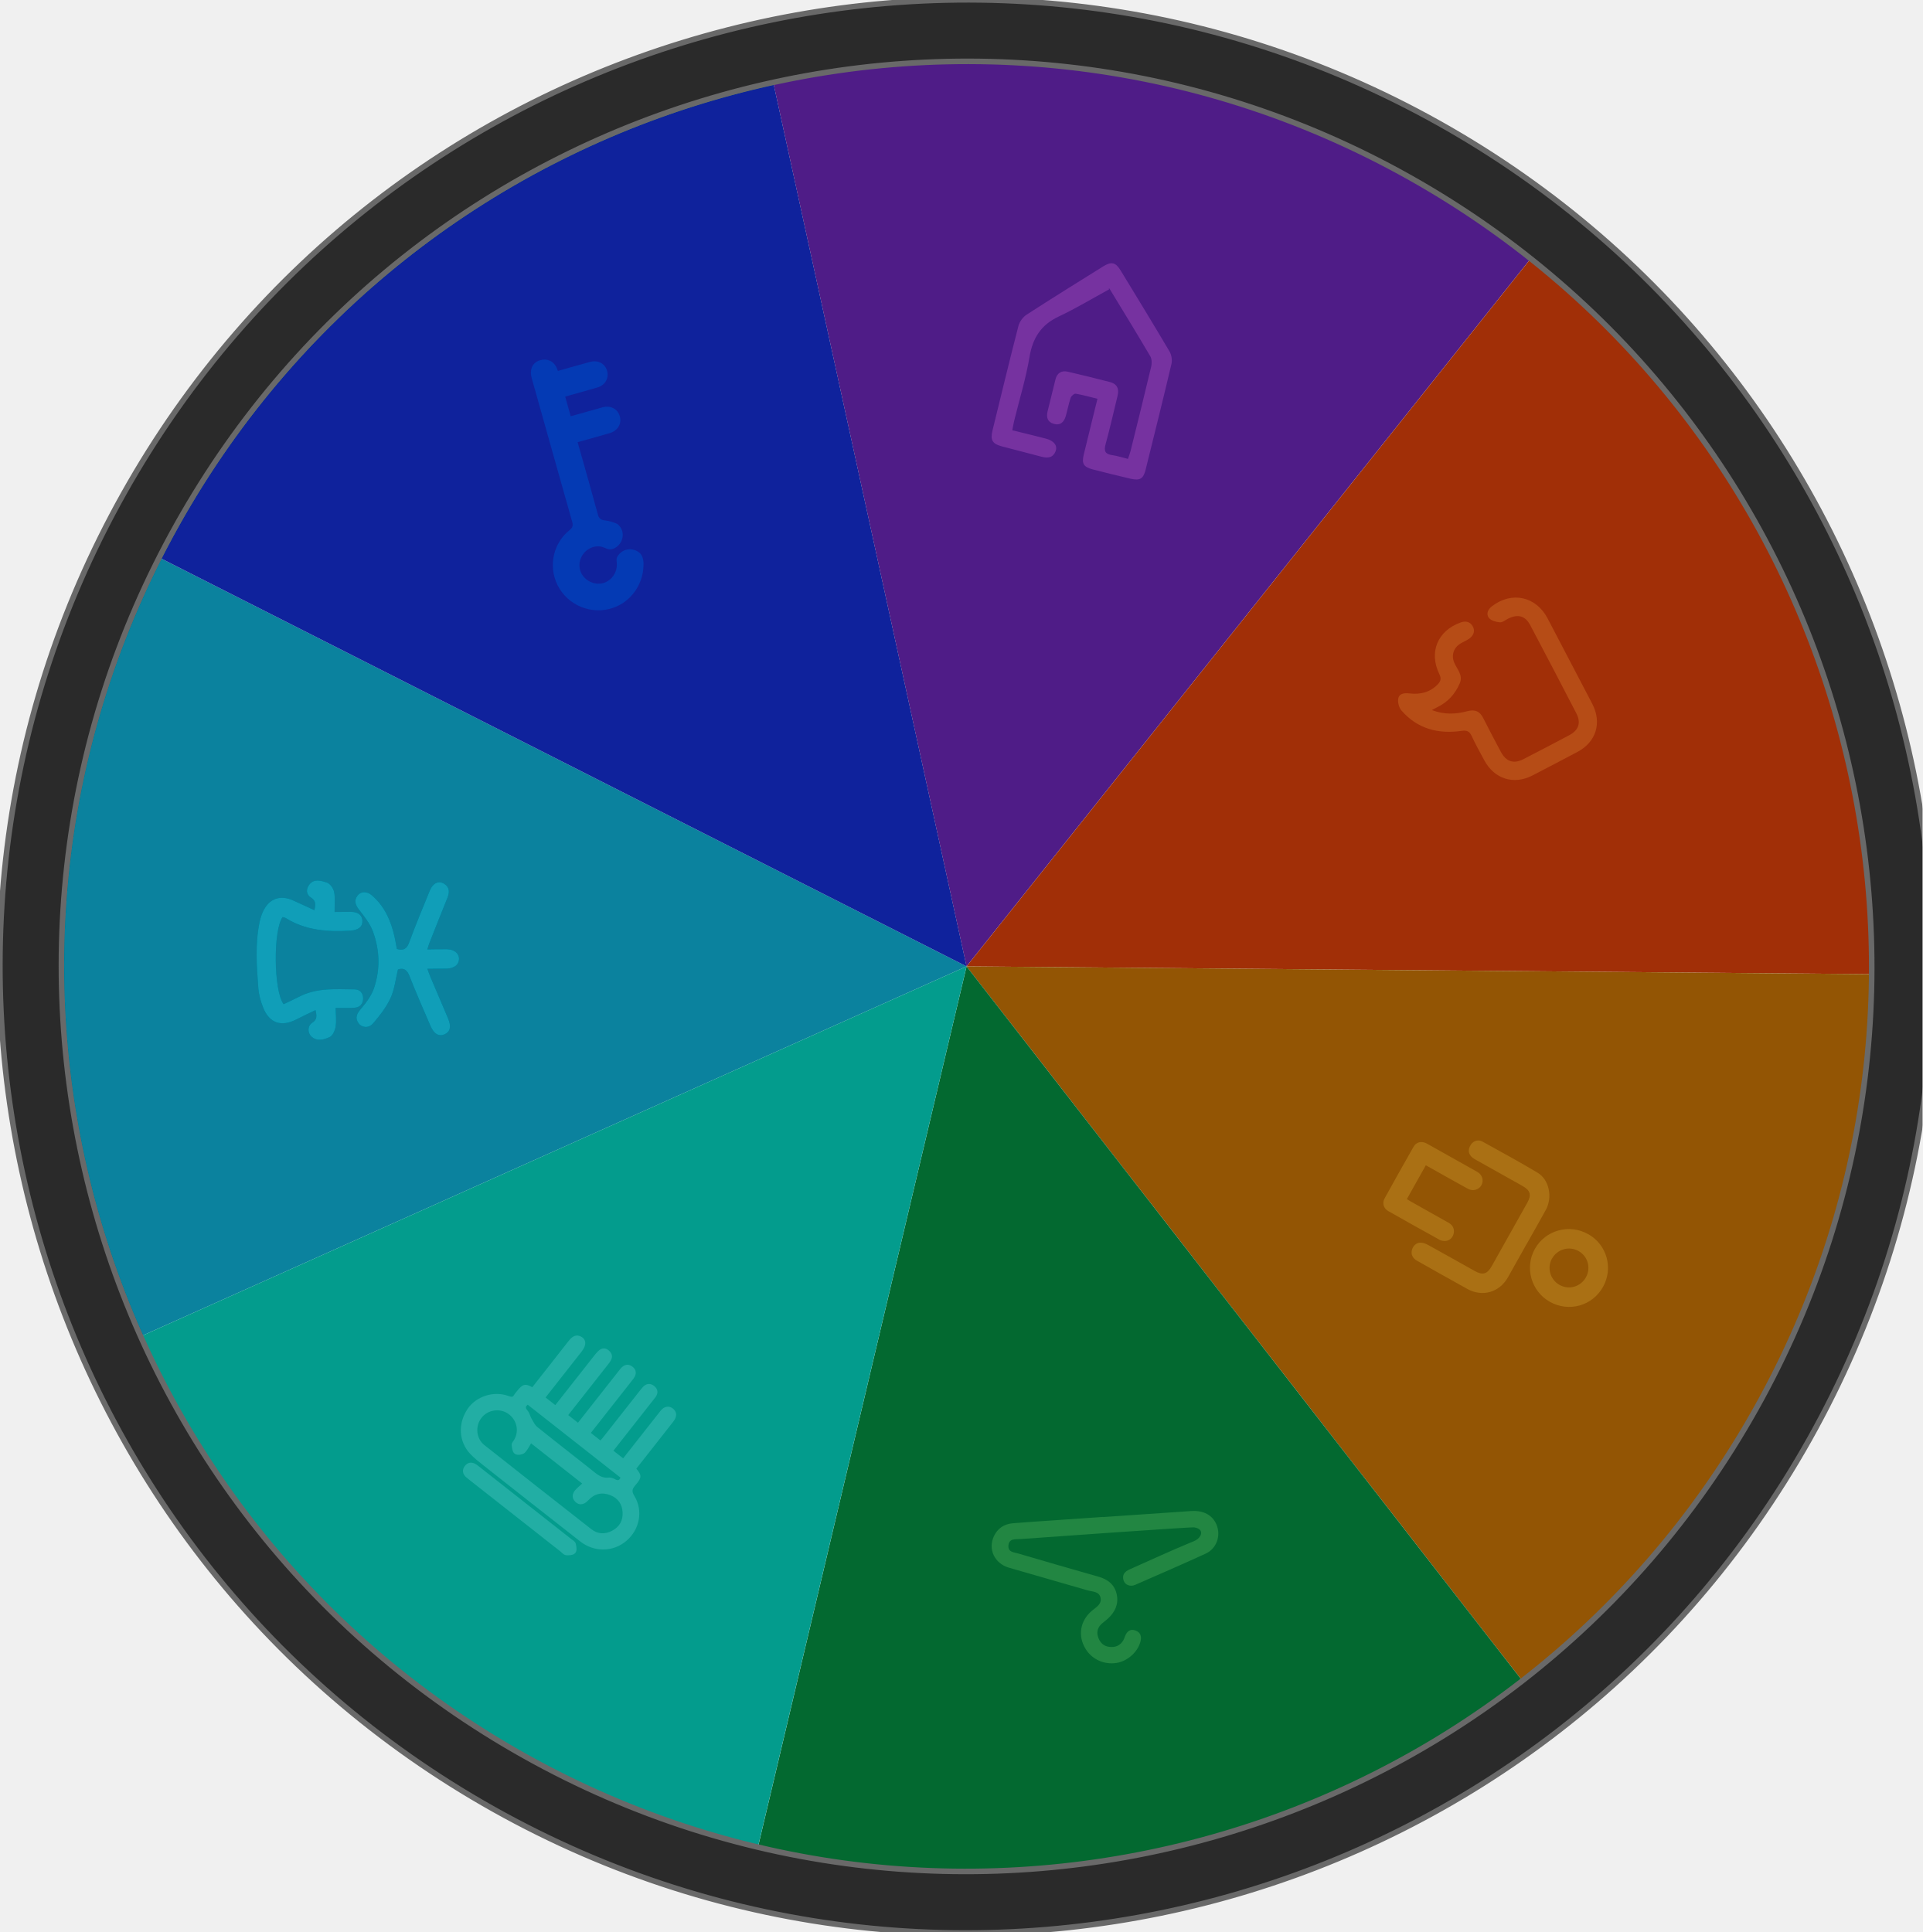
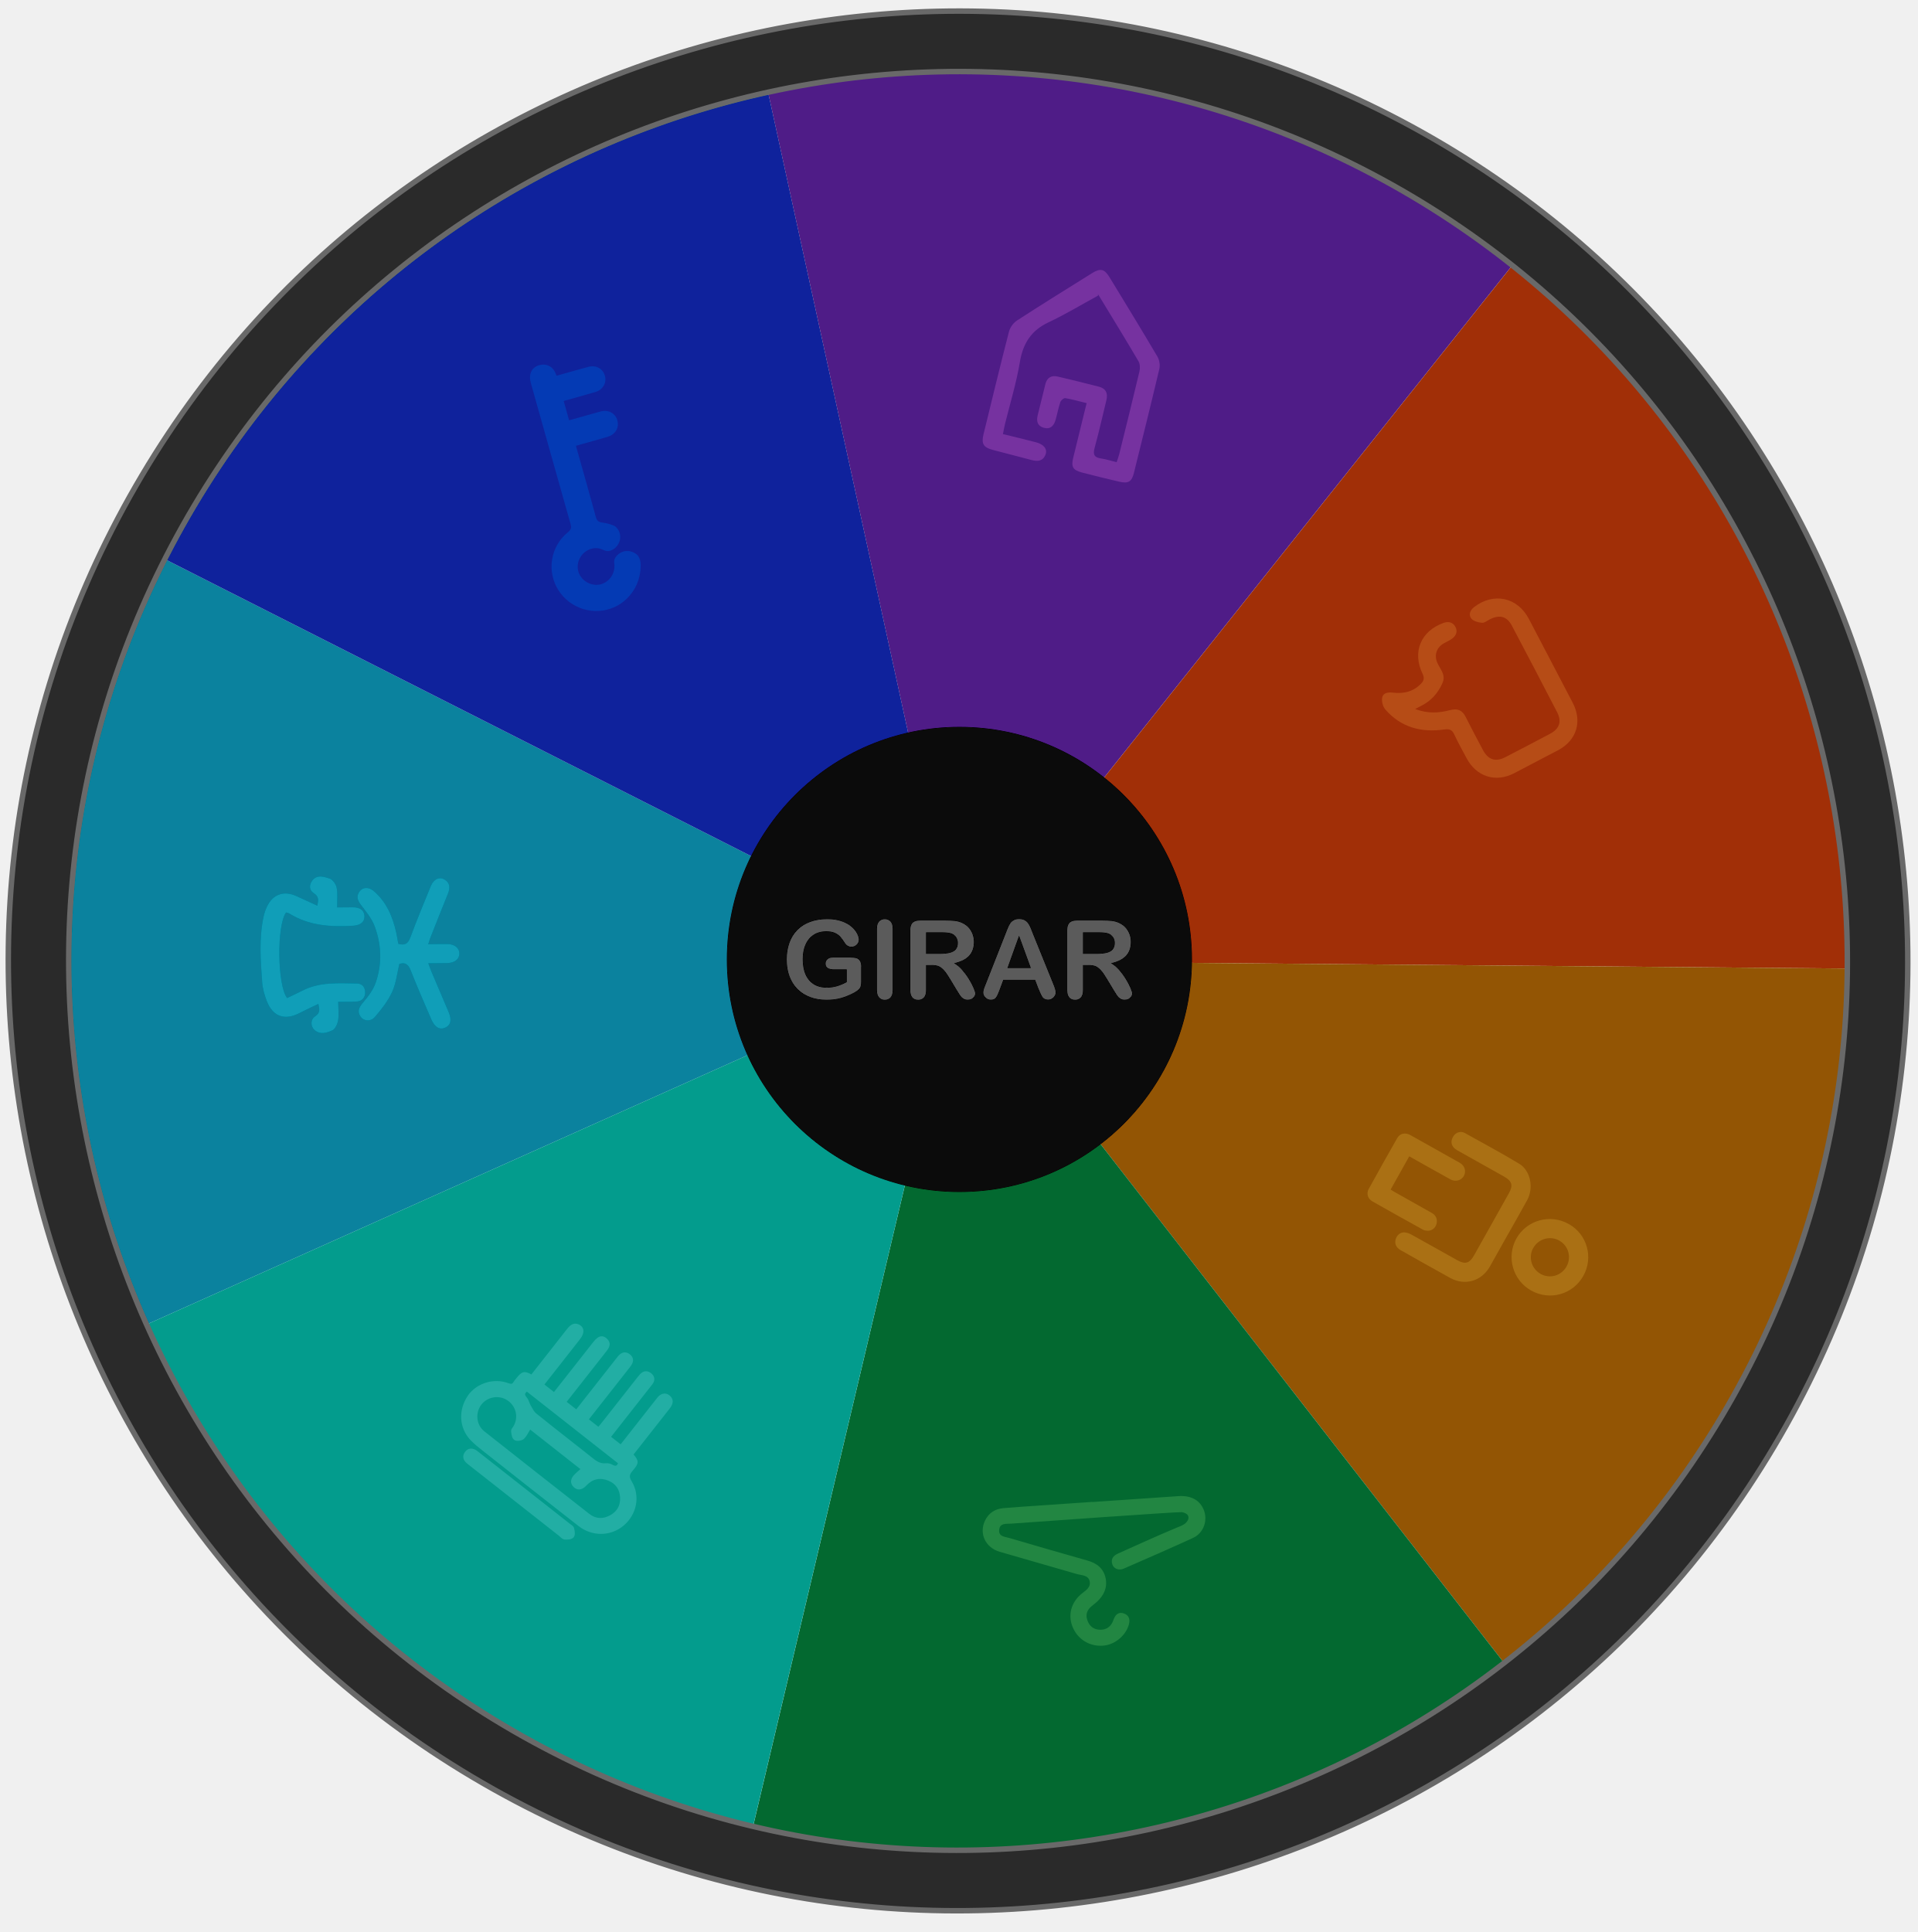
- <svg xmlns="http://www.w3.org/2000/svg" width="395" height="397" viewBox="0 0 395 397" fill="none">
+ <svg xmlns="http://www.w3.org/2000/svg" width="401" height="404" viewBox="0 0 401 404" fill="none">
  <g style="mix-blend-mode:difference" clip-path="url(#clip0_144_149)">
-     <path d="M198.585 198.579L17.35 279.788C-6.349 226.785 -6.597 164.069 21.439 108.851L198.585 198.579Z" fill="#FB6E52" />
-     <path d="M156.161 4.568L198.585 198.579L21.44 108.851C22.686 106.364 24.011 103.898 25.39 101.44C54.274 49.941 102.68 16.29 156.161 4.568Z" fill="#FFCE54" />
-     <path d="M295.731 25.372C305.233 30.702 314.113 36.691 322.362 43.254L198.58 198.588L156.156 4.577C202.016 -5.471 251.584 0.612 295.731 25.372Z" fill="#A1D469" />
-     <path d="M322.376 43.251C370.995 81.9 397.667 140.411 397.205 200.286L198.599 198.575L322.381 43.242L322.376 43.251Z" fill="#4FC1E9" />
-     <path d="M397.2 200.295C396.944 232.689 388.752 265.48 371.789 295.723C358.416 319.568 340.86 339.589 320.54 355.366L198.585 198.579L397.191 200.29L397.2 200.295Z" fill="#5D9BEC" />
-     <path d="M198.585 198.579L320.54 355.366C273.449 391.965 211.56 405.825 152.812 391.877L198.589 198.593L198.585 198.579Z" fill="#ED87C0" />
-     <path d="M198.585 198.579L152.799 391.859C135.236 387.681 117.964 381.043 101.444 371.777C62.772 350.087 34.165 317.379 17.35 279.788L198.585 198.579Z" fill="#ED5463" />
-     <path d="M25.399 101.445C-28.257 197.111 5.797 318.143 101.448 371.791C197.099 425.438 318.129 391.376 371.78 295.719C425.431 200.061 391.382 79.02 295.74 25.377C200.098 -28.265 79.05 5.787 25.399 101.445ZM360.761 289.538C310.523 379.11 197.191 410.992 107.634 360.762C18.076 310.532 -13.82 197.197 36.418 107.625C86.656 18.053 199.988 -13.829 289.554 36.406C379.12 86.641 410.999 199.966 360.761 289.538Z" fill="#C6C6C6" stroke="#878787" stroke-width="1.14" stroke-miterlimit="10" />
-     <path d="M226.664 311.733C232.671 311.321 238.683 310.899 244.695 310.5C247.312 310.329 249.121 311.332 249.953 313.323C250.876 315.56 249.971 318.215 247.72 319.245C242.921 321.447 238.073 323.553 233.233 325.664C232.214 326.112 231.155 325.69 230.85 324.763C230.479 323.626 231.085 322.935 232.063 322.498C236.137 320.691 240.196 318.807 244.318 317.097C244.93 316.844 245.584 316.638 246.097 316.214C246.475 315.888 246.844 315.373 246.77 314.85C246.676 314.201 245.927 313.942 245.359 313.852C244.67 313.752 213.367 315.989 209.653 316.255C208.666 316.32 207.326 316.073 207.188 317.566C207.058 318.983 208.378 318.978 209.283 319.245C214.747 320.843 220.212 322.441 225.683 323.985C227.661 324.544 229.049 325.666 229.458 327.695C229.844 329.642 229.082 331.267 227.641 332.59C227.267 332.93 226.867 333.233 226.486 333.546C225.586 334.291 225.242 335.233 225.6 336.351C225.954 337.477 226.695 338.26 227.905 338.411C229.138 338.564 230.155 338.16 230.803 337.045C230.955 336.775 231.05 336.462 231.172 336.163C231.572 335.184 232.246 334.657 233.31 335.048C234.335 335.428 234.582 336.254 234.332 337.271C233.795 339.434 231.682 341.343 229.413 341.71C226.884 342.113 224.381 340.996 223.06 338.857C221.393 336.169 221.899 333.06 224.329 330.996C225.182 330.271 226.398 329.658 226.117 328.32C225.836 326.982 224.426 327.085 223.433 326.791C218.061 325.211 212.664 323.72 207.284 322.135C204.314 321.26 202.954 318.331 204.208 315.665C204.97 314.041 206.31 313.165 208.08 313.012C210.669 312.79 213.267 312.632 215.867 312.451C219.468 312.201 223.064 311.961 226.656 311.706L226.664 311.733Z" fill="#CE6AAE" />
-     <path d="M207.956 88.413C210.353 89.001 212.641 89.539 214.917 90.14C216.544 90.57 217.315 91.565 216.886 92.699C216.35 94.083 215.266 94.197 213.962 93.845C211.267 93.112 208.556 92.451 205.856 91.728C203.88 91.204 203.429 90.435 203.923 88.431C205.677 81.278 207.4 74.119 209.238 67.001C209.468 66.121 210.163 65.147 210.929 64.66C216.115 61.299 221.366 58.045 226.606 54.772C228.381 53.67 229.2 53.866 230.292 55.658C233.646 61.161 237.009 66.669 240.289 72.222C240.699 72.922 240.867 73.99 240.686 74.783C238.971 82.05 237.163 89.299 235.368 96.544C234.914 98.376 234.2 98.811 232.323 98.378C229.707 97.77 227.097 97.131 224.498 96.453C222.62 95.961 222.214 95.275 222.665 93.408C223.434 90.218 224.23 87.042 225.008 83.857C225.151 83.295 225.285 82.729 225.484 81.946C223.891 81.557 222.461 81.145 221.004 80.901C220.703 80.846 220.101 81.368 219.976 81.734C219.569 82.95 219.334 84.227 218.979 85.472C218.624 86.718 217.858 87.491 216.49 87.091C215.21 86.716 214.943 85.742 215.233 84.529C215.776 82.335 216.306 80.145 216.857 77.956C217.194 76.621 218.101 76.086 219.402 76.381C222.284 77.046 225.145 77.768 228.015 78.495C229.501 78.87 229.968 79.877 229.617 81.319C228.801 84.655 228.05 88.016 227.14 91.334C226.766 92.716 227.104 93.319 228.504 93.52C229.553 93.672 230.58 94.008 231.748 94.296C231.956 93.679 232.149 93.192 232.275 92.701C233.71 86.915 235.149 81.121 236.526 75.315C236.678 74.655 236.657 73.772 236.339 73.216C233.619 68.585 230.803 64.002 228.014 59.412C227.906 59.237 227.756 59.096 227.873 59.459C224.441 61.328 221.073 63.37 217.539 65.032C213.9 66.739 212.175 69.427 211.518 73.357C210.785 77.748 209.463 82.026 208.398 86.357C208.255 86.919 208.165 87.487 207.977 88.436L207.956 88.413Z" fill="#7ABE50" />
-     <path d="M294.2 145.918C296.803 146.897 299.15 146.758 301.466 146.143C303.052 145.726 304.035 146.139 304.758 147.588C305.918 149.912 307.143 152.203 308.359 154.49C309.444 156.519 310.99 157.031 313.004 155.995C316.146 154.376 319.276 152.74 322.394 151.084C324.368 150.037 324.883 148.526 323.858 146.553C320.735 140.515 317.585 134.485 314.403 128.471C313.377 126.52 311.856 126.126 309.834 127.135C309.28 127.409 308.691 127.927 308.157 127.879C307.381 127.811 306.374 127.544 305.925 126.994C305.27 126.18 305.702 125.207 306.542 124.567C310.615 121.453 315.598 122.54 317.968 127.079C321.029 132.921 324.09 138.764 327.137 144.61C329.166 148.51 327.958 152.463 324.092 154.512C321.012 156.143 317.933 157.751 314.845 159.354C310.991 161.341 306.997 160.064 304.943 156.207C304.068 154.559 303.139 152.926 302.361 151.229C301.906 150.241 301.343 150.039 300.311 150.183C295.499 150.876 291.21 149.777 287.936 145.992C287.426 145.408 287.135 144.294 287.287 143.531C287.495 142.467 288.569 142.37 289.579 142.49C291.795 142.747 293.795 142.287 295.415 140.606C296.022 139.972 296.148 139.401 295.728 138.535C293.518 133.995 295.37 129.59 300.123 127.9C301.124 127.545 302.023 127.74 302.561 128.66C303.112 129.599 302.8 130.502 301.982 131.143C301.415 131.582 300.713 131.853 300.091 132.226C298.664 133.076 298.161 134.605 298.761 136.11C299.321 137.502 300.67 138.694 299.911 140.434C298.967 142.609 297.474 144.27 295.321 145.309C295.042 145.439 294.77 145.596 294.201 145.896L294.2 145.918Z" fill="#3AA4DA" />
-     <path d="M64.798 207.573C63.415 208.241 62.12 208.833 60.845 209.493C57.79 211.058 55.35 210.239 54.082 207.064C53.575 205.782 53.176 204.39 53.079 203.029C52.739 198.506 52.409 193.966 53.339 189.468C53.495 188.741 53.717 188.018 54.027 187.343C55.279 184.619 57.614 183.808 60.337 185.083C61.724 185.735 63.118 186.357 64.594 187.035C64.868 185.871 64.941 185.087 63.881 184.424C62.89 183.799 62.862 182.706 63.545 181.794C64.539 180.472 65.986 180.997 67.129 181.351C67.786 181.548 68.487 182.526 68.635 183.262C68.889 184.505 68.728 185.835 68.743 187.402C69.884 187.39 70.959 187.373 72.024 187.375C73.568 187.381 74.405 188.034 74.452 189.218C74.501 190.437 73.609 191.129 72.02 191.223C67.371 191.504 62.838 191.208 58.735 188.654C58.539 188.533 58.276 188.512 58.065 188.439C56.086 191.088 56.208 203.683 58.273 206.355C59.322 205.854 60.41 205.364 61.461 204.819C65.095 202.937 69.022 203.272 72.895 203.313C74 203.325 74.619 204.142 74.599 205.219C74.579 206.297 73.933 207 72.828 207.069C71.594 207.144 70.356 207.103 68.959 207.122C68.977 208.542 69.141 209.802 68.941 210.997C68.814 211.774 68.329 212.843 67.713 213.104C66.597 213.602 65.228 214.06 64.046 213.042C63.173 212.289 63.149 210.82 64.151 210.178C65.208 209.499 65.097 208.715 64.826 207.566L64.798 207.573Z" fill="#E05238" />
-     <path d="M81.511 195C82.923 195.425 83.589 194.973 84.072 193.662C85.402 190.065 86.878 186.514 88.331 182.963C88.944 181.461 90.147 180.91 91.246 181.607C92.389 182.328 92.376 183.352 91.914 184.502C90.657 187.602 89.43 190.708 88.204 193.814C88.057 194.178 87.972 194.555 87.794 195.097C89.214 195.079 90.49 195.05 91.779 195.062C93.304 195.081 94.3 195.88 94.298 197.048C94.296 198.216 93.329 198.98 91.778 199.027C91.129 199.041 90.475 199.042 89.831 199.047C89.231 199.054 88.635 199.053 87.802 199.067C88.044 199.718 88.211 200.259 88.437 200.775C89.635 203.625 90.865 206.458 92.063 209.307C92.747 210.928 92.494 212.013 91.36 212.523C90.18 213.053 89.161 212.459 88.44 210.782C86.986 207.388 85.495 204.019 84.146 200.58C83.651 199.317 83.004 198.794 81.754 199.205C81.275 201.182 81.064 203.276 80.23 205.089C79.353 206.98 78.009 208.702 76.63 210.302C75.721 211.35 74.284 211.175 73.637 210.204C72.901 209.104 73.344 208.275 74.164 207.302C75.235 206.046 76.305 204.629 76.835 203.093C78.17 199.2 78.034 195.192 76.61 191.357C76.007 189.735 74.822 188.291 73.744 186.884C73.011 185.923 72.707 185.053 73.453 184.051C74.123 183.143 75.36 183.103 76.375 183.97C79.046 186.236 80.338 189.287 81.083 192.616C81.257 193.39 81.376 194.179 81.529 195.009L81.511 195Z" fill="#E05238" />
-     <path d="M313.643 255.65C312.372 257.917 311.1 260.184 309.834 262.442C308.083 265.563 304.603 266.579 301.493 264.87C298.009 262.95 294.558 260.991 291.093 259.036C290.247 258.562 289.883 257.762 290.07 256.938C290.264 256.039 290.988 255.321 291.877 255.35C292.387 255.361 292.932 255.552 293.386 255.807C296.582 257.565 299.755 259.367 302.95 261.148C304.65 262.102 305.553 261.84 306.516 260.123C308.937 255.807 311.357 251.492 313.778 247.176C314.707 245.519 314.437 244.612 312.754 243.668C309.502 241.844 306.242 240.015 302.99 238.192C301.718 237.478 301.436 236.346 302.202 235.205C302.717 234.428 303.726 234.1 304.555 234.565C308.365 236.679 312.192 238.745 315.929 240.99C318.305 242.415 319.019 246.024 317.608 248.602C316.309 250.979 314.962 253.319 313.637 255.681L313.643 255.65Z" fill="#4680DC" />
-     <path d="M292.947 239.447L289.05 246.395C289.306 246.55 289.544 246.718 289.789 246.855C292.404 248.322 295.028 249.794 297.638 251.269C298.51 251.758 298.853 252.535 298.676 253.444C298.521 254.252 297.867 254.928 297.027 254.995C296.618 255.029 296.138 254.966 295.789 254.771C292.261 252.826 288.739 250.851 285.236 248.863C284.277 248.325 283.94 247.231 284.464 246.276C286.423 242.721 288.408 239.182 290.42 235.657C290.992 234.637 292.095 234.407 293.163 234.995C296.607 236.926 300.05 238.858 303.502 240.794C304.531 241.371 304.892 242.525 304.394 243.495C303.891 244.473 302.647 244.853 301.591 244.283C299.005 242.867 296.443 241.407 293.871 239.965C293.592 239.808 293.313 239.652 292.938 239.442L292.947 239.447Z" fill="#4680DC" />
-     <path d="M326.294 253.589C330.156 255.755 331.506 260.581 329.349 264.448C327.163 268.345 322.337 269.695 318.432 267.505C314.587 265.349 313.213 260.463 315.351 256.631C317.512 252.778 322.415 251.413 326.289 253.597L326.294 253.589ZM318.868 258.615C317.802 260.516 318.492 262.943 320.396 264.022C322.335 265.121 324.749 264.435 325.84 262.469C326.912 260.537 326.242 258.156 324.329 257.071C322.394 255.986 319.953 256.68 318.877 258.62L318.868 258.615Z" fill="#4680DC" />
-     <path d="M96.071 289.512C94.039 292.521 94.247 296.237 96.607 298.752C97.403 299.6 98.327 300.324 99.224 301.033L99.612 301.343C105.633 306.095 112.462 311.472 119.227 316.757C122.088 318.992 125.988 318.944 128.698 316.625C131.464 314.268 132.159 310.394 130.345 307.417C129.73 306.408 129.877 305.962 130.597 305.128C131.908 303.629 131.856 303.107 130.737 301.792L135.22 296.089C136.248 294.786 137.273 293.47 138.302 292.167C138.768 291.581 138.97 291.017 138.909 290.513C138.857 290.095 138.62 289.721 138.227 289.42C137.842 289.124 137.419 289.001 137.004 289.067C136.504 289.141 136.023 289.468 135.625 290.013C135.534 290.134 135.449 290.246 135.349 290.362L128.033 299.668L126.035 298.1L133.728 288.307C134.038 287.919 134.338 287.526 134.643 287.146C135.291 286.318 135.211 285.459 134.418 284.809C133.642 284.19 132.798 284.244 132.077 285.02C131.869 285.247 131.674 285.493 131.484 285.73L131.393 285.851L128.564 289.444C126.996 291.442 125.42 293.435 123.853 295.432C123.696 295.631 123.535 295.816 123.365 295.995L121.394 294.443L129.463 284.184L129.635 283.959C129.744 283.826 129.844 283.687 129.954 283.554C130.277 283.162 130.69 282.568 130.614 281.907C130.566 281.502 130.35 281.151 129.962 280.842C129.944 280.832 129.936 280.827 129.918 280.818C129.257 280.321 128.685 280.401 128.328 280.568C127.871 280.77 127.525 281.183 127.267 281.52C127.166 281.658 127.052 281.8 126.943 281.934L118.75 292.353L116.744 290.78L119.254 287.592C121.135 285.198 123.017 282.804 124.899 280.409L124.985 280.297C125.489 279.663 126.322 278.606 125.099 277.519C124.743 277.193 124.356 277.045 123.969 277.08C123.439 277.127 122.92 277.5 122.305 278.29L114.089 288.73L112.092 287.163L114.454 284.156C116.136 282.016 117.822 279.867 119.504 277.727C120.076 276.994 120.328 276.298 120.222 275.712C120.147 275.314 119.921 274.981 119.556 274.754C118.125 273.871 117.205 275.063 116.762 275.628C115.642 277.074 114.504 278.51 113.37 279.96L109.363 285.059C107.89 284.233 107.354 284.413 106.201 285.876C106.153 285.941 106.101 285.992 106.054 286.057C105.921 286.212 105.783 286.375 105.676 286.567C105.408 287.024 105.21 287.131 104.538 286.88C101.486 285.741 97.843 286.884 96.047 289.533L96.071 289.512ZM127.069 304.124C126.877 304.2 126.579 304.078 126.37 303.961C126.091 303.805 125.538 303.563 124.998 303.627C123.698 303.78 122.827 303.086 121.81 302.263L121.504 302.011C120.163 300.95 118.816 299.897 117.475 298.835C115.128 296.991 112.699 295.09 110.342 293.184C109.98 292.889 109.7 292.388 109.432 291.905C109.357 291.772 109.283 291.639 109.209 291.505C109.097 291.317 109.017 291.111 108.93 290.879C108.782 290.51 108.639 290.131 108.359 289.814C108.13 289.548 108.024 289.328 108.05 289.159C108.066 289.008 108.186 288.834 108.41 288.639L127.49 303.638C127.366 303.901 127.237 304.069 127.096 304.116L127.069 304.124ZM105.608 295.904C105.573 295.965 105.526 296.029 105.478 296.094C105.31 296.333 105.085 296.631 105.127 296.986C105.211 297.755 105.329 298.464 105.82 298.773C106.337 299.098 107.428 298.93 107.866 298.477C108.319 297.997 108.646 297.413 108.964 296.846C109.013 296.759 109.062 296.672 109.111 296.585L119.615 304.848L119.521 304.933C119.133 305.278 118.769 305.6 118.412 305.95C117.91 306.437 117.662 306.94 117.665 307.445C117.667 307.871 117.85 308.26 118.214 308.613C118.569 308.961 118.968 309.127 119.381 309.107C119.874 309.085 120.365 308.822 120.851 308.304C122.153 306.902 123.7 306.555 125.456 307.265C126.98 307.879 127.835 309.092 127.917 310.765C128.007 312.443 127.298 313.708 125.827 314.51C124.293 315.346 122.79 315.248 121.478 314.214C117.914 311.436 114.23 308.544 110.352 305.487C106.91 302.777 103.317 299.948 99.53 296.953C97.86 295.638 97.576 293.141 98.89 291.391C100.152 289.715 102.597 289.298 104.349 290.465C106.188 291.702 106.73 294.046 105.603 295.912L105.608 295.904Z" fill="#CE424C" />
-     <path d="M118.281 317.177C118.221 316.937 118.054 316.764 117.874 316.616C117.779 316.54 117.679 316.473 117.588 316.41C117.51 316.366 117.437 316.291 117.367 316.252C114.934 314.337 112.493 312.418 110.06 310.503L98.671 301.548L98.482 301.396C98.301 301.249 98.12 301.102 97.92 300.967C96.993 300.332 96.097 300.437 95.485 301.263C94.897 302.045 95.018 302.892 95.817 303.592C95.993 303.748 96.179 303.887 96.369 304.039L96.559 304.191C102.762 309.069 108.965 313.946 115.168 318.824C115.246 318.89 115.323 318.956 115.396 319.031C115.653 319.267 115.944 319.545 116.327 319.577C116.742 319.615 117.77 319.641 118.207 319.107C118.507 318.736 118.528 318.106 118.29 317.182L118.281 317.177Z" fill="#CE424C" />
-     <path d="M110.97 74.026C112.341 73.603 113.689 74.164 114.316 75.456C114.422 75.676 114.505 75.917 114.634 76.219C116.852 75.594 119.039 74.965 121.242 74.367C122.92 73.909 124.392 74.758 124.773 76.347C125.112 77.786 124.276 79.174 122.742 79.62C120.885 80.172 119.022 80.674 117.153 81.207L116.119 81.498L117.256 85.54L118.304 85.245C120.141 84.728 121.96 84.202 123.801 83.698C125.438 83.252 126.918 84.025 127.343 85.536C127.773 87.038 126.961 88.485 125.317 88.984C123.497 89.533 121.652 90.023 119.824 90.544C119.492 90.645 119.157 90.732 118.681 90.866L118.964 91.873C120.262 96.486 121.586 101.092 122.835 105.711C123.043 106.504 123.364 106.81 124.187 106.917C124.445 106.947 124.693 106.994 124.942 107.042C125.597 107.181 126.219 107.38 126.81 107.654C127.303 108.022 127.676 108.541 127.848 109.176C128.084 110.042 127.887 110.986 127.361 111.699C126.949 112.271 126.281 112.767 125.568 112.872C124.78 112.991 124.058 112.357 123.251 112.283C122.784 112.238 122.303 112.278 121.831 112.426C119.833 113.024 118.63 115.169 119.185 117.142C119.739 119.138 122.007 120.387 123.986 119.8C125.348 119.395 126.343 118.234 126.643 116.901C126.727 116.547 126.754 116.173 126.731 115.805C126.681 115.077 126.553 114.753 127.018 114.109C127.397 113.576 127.957 113.169 128.588 112.984C129.523 112.706 130.626 112.946 131.366 113.568C132.321 114.379 132.274 115.75 132.165 116.904C131.872 120.166 129.817 123.197 126.77 124.583C122.561 126.508 117.483 124.978 114.999 121.029C112.523 117.108 113.364 111.849 117.011 108.943C117.732 108.373 117.763 107.909 117.536 107.129C114.757 97.33 112.006 87.524 109.25 77.726C108.745 75.93 109.394 74.506 110.92 74.033L110.97 74.026Z" fill="#F4B63C" />
+     <path d="M200.341 200.933L19.106 282.142C-4.593 229.138 -4.841 166.423 23.195 111.205L200.341 200.933Z" fill="#FB6E52" />
+     <path d="M157.917 6.922L200.341 200.933L23.195 111.205C24.441 108.717 25.767 106.252 27.146 103.793C56.03 52.294 104.436 18.644 157.917 6.922Z" fill="#FFCE54" />
+     <path d="M297.487 27.726C306.989 33.055 315.87 39.045 324.118 45.608L200.336 200.941L157.912 6.93C203.772 -3.117 253.34 2.966 297.487 27.726Z" fill="#A1D469" />
+     <path d="M324.132 45.604C372.751 84.254 399.423 142.764 398.961 202.64L200.355 200.929L324.137 45.595L324.132 45.604Z" fill="#4FC1E9" />
+     <path d="M398.956 202.649C398.7 235.042 390.508 267.833 373.545 298.077C360.171 321.922 342.616 341.943 322.296 357.719L200.341 200.933L398.947 202.644L398.956 202.649Z" fill="#5D9BEC" />
+     <path d="M200.341 200.933L322.296 357.719C275.204 394.319 213.316 408.179 154.567 394.231L200.345 200.946L200.341 200.933Z" fill="#ED87C0" />
+     <path d="M200.341 200.933L154.555 394.212C136.992 390.035 119.72 383.396 103.2 374.131C64.528 352.441 35.922 319.732 19.106 282.142L200.341 200.933Z" fill="#ED5463" />
+     <path d="M27.155 103.798C-26.501 199.464 7.553 320.497 103.204 374.144C198.855 427.792 319.885 393.729 373.536 298.072C427.187 202.415 393.138 81.373 297.496 27.731C201.853 -25.912 80.806 8.141 27.155 103.798ZM362.517 291.892C312.279 381.464 198.947 413.345 109.389 363.116C19.832 312.886 -12.064 199.55 38.174 109.978C88.412 20.407 201.744 -11.475 291.31 38.76C380.876 88.994 412.755 202.32 362.517 291.892Z" fill="#C6C6C6" stroke="#878787" stroke-width="1.14" stroke-miterlimit="10" />
+     <path d="M228.42 314.087C234.427 313.674 240.44 313.253 246.451 312.853C249.068 312.682 250.877 313.686 251.709 315.677C252.632 317.913 251.727 320.569 249.476 321.599C244.677 323.801 239.829 325.907 234.989 328.017C233.97 328.466 232.911 328.044 232.606 327.116C232.235 325.98 232.841 325.288 233.82 324.851C237.893 323.044 241.952 321.161 246.074 319.45C246.686 319.197 247.34 318.991 247.853 318.568C248.231 318.241 248.6 317.726 248.526 317.204C248.432 316.555 247.683 316.295 247.115 316.206C246.426 316.106 215.123 318.342 211.41 318.609C210.422 318.674 209.082 318.427 208.944 319.919C208.814 321.336 210.134 321.332 211.039 321.599C216.503 323.196 221.968 324.794 227.439 326.338C229.417 326.898 230.805 328.02 231.214 330.049C231.6 331.996 230.838 333.62 229.397 334.943C229.023 335.284 228.623 335.587 228.242 335.9C227.343 336.645 226.998 337.586 227.356 338.704C227.71 339.831 228.452 340.613 229.662 340.765C230.894 340.917 231.911 340.514 232.559 339.399C232.711 339.129 232.806 338.815 232.928 338.517C233.328 337.538 234.002 337.011 235.066 337.401C236.091 337.781 236.338 338.607 236.088 339.625C235.551 341.788 233.438 343.697 231.169 344.063C228.64 344.467 226.138 343.35 224.816 341.211C223.15 338.522 223.655 335.414 226.085 333.35C226.939 332.625 228.154 332.011 227.873 330.673C227.592 329.335 226.182 329.438 225.189 329.145C219.818 327.565 214.42 326.073 209.04 324.489C206.07 323.614 204.71 320.685 205.965 318.019C206.727 316.395 208.066 315.519 209.836 315.366C212.425 315.144 215.023 314.985 217.623 314.805C221.224 314.555 224.82 314.314 228.412 314.06L228.42 314.087Z" fill="#CE6AAE" />
+     <path d="M209.711 90.766C212.109 91.354 214.397 91.893 216.673 92.493C218.3 92.924 219.071 93.918 218.641 95.052C218.106 96.437 217.022 96.551 215.718 96.198C213.023 95.466 210.311 94.804 207.612 94.081C205.636 93.557 205.185 92.789 205.678 90.785C207.433 83.632 209.156 76.472 210.994 69.354C211.224 68.475 211.919 67.501 212.685 67.014C217.87 63.653 223.122 60.398 228.362 57.125C230.137 56.023 230.956 56.219 232.047 58.012C235.402 63.515 238.765 69.022 242.045 74.575C242.454 75.275 242.623 76.344 242.442 77.136C240.727 84.403 238.919 91.652 237.124 98.898C236.67 100.729 235.956 101.165 234.079 100.731C231.463 100.123 228.853 99.485 226.254 98.806C224.375 98.314 223.97 97.628 224.421 95.761C225.19 92.571 225.986 89.395 226.764 86.21C226.907 85.649 227.041 85.082 227.239 84.299C225.647 83.911 224.216 83.498 222.76 83.254C222.459 83.2 221.856 83.722 221.732 84.087C221.325 85.303 221.089 86.581 220.735 87.826C220.38 89.071 219.614 89.845 218.246 89.444C216.966 89.07 216.699 88.095 216.989 86.883C217.532 84.689 218.061 82.499 218.613 80.309C218.95 78.974 219.857 78.44 221.158 78.734C224.04 79.399 226.901 80.121 229.771 80.849C231.257 81.223 231.723 82.23 231.373 83.672C230.556 87.008 229.806 90.369 228.896 93.687C228.522 95.07 228.86 95.672 230.26 95.873C231.309 96.026 232.336 96.361 233.503 96.649C233.712 96.032 233.905 95.545 234.031 95.054C235.466 89.269 236.905 83.474 238.282 77.668C238.434 77.008 238.413 76.126 238.095 75.569C235.375 70.938 232.559 66.356 229.77 61.766C229.662 61.59 229.512 61.449 229.629 61.813C226.197 63.681 222.829 65.723 219.295 67.386C215.656 69.093 213.931 71.781 213.274 75.71C212.541 80.102 211.219 84.38 210.154 88.71C210.011 89.272 209.921 89.841 209.733 90.789L209.711 90.766Z" fill="#7ABE50" />
+     <path d="M295.956 148.272C298.558 149.25 300.906 149.111 303.222 148.496C304.808 148.079 305.791 148.493 306.514 149.941C307.674 152.266 308.899 154.557 310.115 156.843C311.2 158.873 312.746 159.385 314.76 158.349C317.902 156.73 321.032 155.093 324.15 153.438C326.124 152.39 326.639 150.88 325.614 148.907C322.491 142.869 319.341 136.839 316.158 130.825C315.132 128.874 313.612 128.48 311.59 129.489C311.036 129.762 310.447 130.28 309.912 130.233C309.137 130.164 308.129 129.897 307.681 129.348C307.026 128.534 307.457 127.561 308.298 126.92C312.371 123.806 317.354 124.894 319.724 129.432C322.785 135.275 325.845 141.117 328.892 146.963C330.922 150.864 329.714 154.816 325.848 156.866C322.768 158.496 319.688 160.104 316.6 161.707C312.747 163.695 308.753 162.418 306.699 158.561C305.824 156.913 304.895 155.28 304.116 153.582C303.662 152.594 303.099 152.393 302.067 152.536C297.255 153.23 292.966 152.131 289.691 148.346C289.182 147.762 288.891 146.647 289.043 145.885C289.251 144.821 290.325 144.724 291.335 144.844C293.551 145.101 295.551 144.641 297.171 142.959C297.778 142.326 297.904 141.754 297.484 140.889C295.274 136.349 297.126 131.943 301.879 130.254C302.88 129.898 303.779 130.093 304.317 131.014C304.868 131.953 304.556 132.856 303.738 133.497C303.171 133.936 302.469 134.207 301.847 134.58C300.42 135.429 299.917 136.959 300.517 138.464C301.077 139.855 302.426 141.047 301.667 142.788C300.723 144.963 299.229 146.624 297.077 147.663C296.797 147.793 296.526 147.95 295.957 148.25L295.956 148.272Z" fill="#3AA4DA" />
+     <path d="M66.554 209.927C65.171 210.595 63.876 211.187 62.6 211.847C59.546 213.411 57.105 212.593 55.838 209.418C55.33 208.136 54.931 206.743 54.835 205.383C54.495 200.86 54.165 196.32 55.095 191.821C55.25 191.095 55.473 190.371 55.782 189.697C57.035 186.973 59.369 186.162 62.092 187.437C63.48 188.089 64.874 188.71 66.349 189.389C66.624 188.225 66.697 187.441 65.637 186.777C64.646 186.153 64.618 185.06 65.301 184.148C66.294 182.825 67.742 183.351 68.884 183.705C69.541 183.902 70.242 184.879 70.391 185.616C70.645 186.859 70.483 188.189 70.498 189.756C71.64 189.743 72.715 189.727 73.78 189.728C75.323 189.735 76.16 190.388 76.207 191.571C76.257 192.791 75.365 193.482 73.776 193.577C69.126 193.857 64.594 193.562 60.49 191.008C60.295 190.887 60.032 190.865 59.82 190.793C57.842 193.442 57.963 206.037 60.029 208.708C61.078 208.208 62.166 207.718 63.217 207.173C66.85 205.291 70.777 205.625 74.651 205.666C75.755 205.678 76.374 206.495 76.355 207.573C76.335 208.651 75.688 209.354 74.584 209.422C73.35 209.498 72.112 209.457 70.715 209.476C70.732 210.895 70.896 212.156 70.696 213.35C70.57 214.128 70.085 215.196 69.468 215.458C68.353 215.956 66.984 216.414 65.802 215.396C64.929 214.643 64.905 213.174 65.906 212.532C66.963 211.853 66.853 211.069 66.581 209.919L66.554 209.927Z" fill="#E05238" />
+     <path d="M83.267 197.353C84.679 197.778 85.345 197.327 85.828 196.016C87.158 192.418 88.633 188.868 90.087 185.316C90.7 183.815 91.903 183.263 93.002 183.96C94.144 184.681 94.132 185.705 93.67 186.856C92.412 189.956 91.186 193.062 89.96 196.167C89.813 196.532 89.728 196.908 89.55 197.45C90.969 197.433 92.246 197.404 93.534 197.416C95.059 197.435 96.055 198.234 96.053 199.402C96.052 200.57 95.084 201.334 93.534 201.381C92.884 201.395 92.231 201.395 91.586 201.4C90.986 201.408 90.391 201.406 89.558 201.42C89.8 202.072 89.967 202.612 90.193 203.129C91.391 205.978 92.621 208.811 93.819 211.661C94.503 213.282 94.25 214.366 93.116 214.876C91.936 215.407 90.917 214.812 90.196 213.136C88.742 209.741 87.25 206.372 85.901 202.934C85.406 201.671 84.76 201.148 83.51 201.558C83.031 203.536 82.82 205.629 81.986 207.442C81.108 209.334 79.764 211.056 78.386 212.655C77.477 213.704 76.04 213.528 75.392 212.558C74.657 211.458 75.099 210.628 75.92 209.656C76.991 208.4 78.061 206.983 78.59 205.446C79.926 201.553 79.79 197.546 78.365 193.71C77.762 192.088 76.578 190.645 75.499 189.237C74.766 188.276 74.463 187.407 75.209 186.404C75.879 185.496 77.115 185.456 78.13 186.324C80.802 188.59 82.093 191.641 82.839 194.97C83.012 195.743 83.131 196.532 83.284 197.363L83.267 197.353Z" fill="#E05238" />
+     <path d="M315.399 258.004C314.128 260.271 312.856 262.537 311.59 264.795C309.839 267.917 306.359 268.933 303.249 267.223C299.765 265.303 296.314 263.345 292.849 261.39C292.003 260.916 291.639 260.115 291.825 259.292C292.02 258.392 292.744 257.675 293.633 257.704C294.142 257.714 294.688 257.906 295.142 258.16C298.338 259.919 301.51 261.721 304.706 263.502C306.406 264.455 307.309 264.194 308.272 262.476C310.693 258.161 313.113 253.845 315.534 249.529C316.463 247.873 316.193 246.965 314.51 246.021C311.258 244.198 307.998 242.369 304.746 240.545C303.473 239.831 303.192 238.699 303.957 237.559C304.473 236.782 305.482 236.454 306.31 236.918C310.121 239.033 313.948 241.099 317.685 243.344C320.061 244.768 320.775 248.378 319.364 250.956C318.065 253.333 316.718 255.672 315.393 258.035L315.399 258.004Z" fill="#4680DC" />
+     <path d="M294.702 241.8L290.805 248.749C291.062 248.904 291.3 249.072 291.544 249.209C294.159 250.676 296.783 252.147 299.394 253.623C300.266 254.112 300.609 254.889 300.432 255.798C300.277 256.605 299.623 257.281 298.783 257.349C298.374 257.383 297.893 257.32 297.545 257.124C294.017 255.18 290.495 253.205 286.991 251.217C286.032 250.679 285.695 249.584 286.219 248.629C288.179 245.075 290.164 241.535 292.175 238.01C292.747 236.99 293.85 236.761 294.919 237.348C298.362 239.28 301.806 241.211 305.258 243.147C306.287 243.724 306.648 244.878 306.15 245.848C305.647 246.827 304.402 247.206 303.347 246.637C300.76 245.221 298.198 243.761 295.626 242.318C295.348 242.162 295.069 242.005 294.694 241.795L294.702 241.8Z" fill="#4680DC" />
+     <path d="M328.05 255.942C331.912 258.108 333.262 262.934 331.105 266.801C328.919 270.698 324.093 272.049 320.187 269.858C316.343 267.702 314.969 262.817 317.107 258.984C319.268 255.131 324.17 253.766 328.045 255.951L328.05 255.942ZM320.624 260.969C319.558 262.869 320.248 265.296 322.152 266.376C324.091 267.475 326.505 266.788 327.596 264.822C328.668 262.89 327.998 260.509 326.085 259.424C324.15 258.339 321.709 259.033 320.632 260.973L320.624 260.969Z" fill="#4680DC" />
+     <path d="M97.827 291.865C95.795 294.875 96.004 298.59 98.363 301.106C99.16 301.953 100.083 302.678 100.98 303.387L101.368 303.696C107.389 308.449 114.218 313.826 120.983 319.11C123.844 321.345 127.744 321.298 130.455 318.979C133.22 316.622 133.915 312.748 132.101 309.77C131.486 308.761 131.633 308.316 132.353 307.482C133.664 305.983 133.612 305.461 132.494 304.146L136.976 298.442C138.005 297.14 139.029 295.823 140.058 294.521C140.524 293.934 140.726 293.371 140.665 292.867C140.613 292.448 140.376 292.074 139.983 291.774C139.599 291.478 139.175 291.355 138.76 291.42C138.26 291.495 137.779 291.821 137.381 292.366C137.291 292.487 137.205 292.6 137.105 292.716L129.789 302.021L127.791 300.454L135.484 290.661C135.794 290.272 136.094 289.879 136.399 289.5C137.047 288.672 136.967 287.813 136.174 287.162C135.398 286.544 134.554 286.598 133.833 287.373C133.625 287.601 133.43 287.846 133.24 288.083L133.149 288.204L130.32 291.798C128.752 293.796 127.176 295.788 125.609 297.786C125.452 297.984 125.291 298.169 125.121 298.349L123.15 296.796L131.219 286.537L131.391 286.313C131.5 286.179 131.6 286.041 131.71 285.907C132.033 285.516 132.446 284.922 132.37 284.261C132.322 283.855 132.106 283.505 131.718 283.196C131.7 283.186 131.692 283.181 131.674 283.171C131.013 282.674 130.441 282.755 130.084 282.921C129.627 283.123 129.281 283.536 129.023 283.873C128.922 284.012 128.808 284.154 128.699 284.288L120.506 294.706L118.5 293.134L121.01 289.946C122.892 287.552 124.773 285.157 126.655 282.763L126.741 282.651C127.245 282.017 128.079 280.96 126.855 279.872C126.499 279.547 126.112 279.398 125.726 279.434C125.195 279.48 124.676 279.854 124.061 280.644L115.845 291.084L113.848 289.516L116.211 286.509C117.892 284.369 119.578 282.221 121.26 280.081C121.832 279.347 122.084 278.652 121.978 278.065C121.903 277.668 121.677 277.335 121.312 277.107C119.882 276.225 118.961 277.416 118.518 277.981C117.398 279.427 116.26 280.864 115.126 282.313L111.12 287.413C109.646 286.587 109.11 286.767 107.957 288.229C107.909 288.294 107.858 288.346 107.81 288.41C107.677 288.565 107.54 288.729 107.432 288.921C107.164 289.378 106.967 289.485 106.294 289.233C103.242 288.095 99.599 289.238 97.804 291.887L97.827 291.865ZM128.825 306.478C128.633 306.554 128.335 306.432 128.126 306.315C127.847 306.158 127.294 305.917 126.754 305.981C125.454 306.134 124.583 305.439 123.566 304.617L123.26 304.365C121.919 303.303 120.572 302.25 119.231 301.189C116.884 299.345 114.455 297.444 112.098 295.537C111.736 295.243 111.456 294.742 111.188 294.259C111.114 294.126 111.039 293.992 110.965 293.859C110.853 293.67 110.774 293.465 110.686 293.233C110.538 292.863 110.395 292.485 110.115 292.167C109.886 291.901 109.78 291.681 109.806 291.513C109.822 291.361 109.942 291.188 110.166 290.993L129.246 305.992C129.122 306.255 128.993 306.423 128.852 306.47L128.825 306.478ZM107.364 298.257C107.33 298.318 107.282 298.383 107.234 298.448C107.066 298.686 106.841 298.984 106.883 299.34C106.967 300.109 107.085 300.817 107.576 301.127C108.093 301.452 109.184 301.284 109.622 300.83C110.075 300.351 110.402 299.767 110.72 299.2C110.769 299.113 110.818 299.026 110.867 298.938L121.371 307.202L121.277 307.287C120.889 307.631 120.525 307.954 120.168 308.304C119.666 308.79 119.419 309.293 119.421 309.799C119.423 310.224 119.606 310.613 119.97 310.966C120.325 311.314 120.724 311.481 121.137 311.46C121.63 311.439 122.121 311.176 122.607 310.658C123.909 309.256 125.456 308.909 127.212 309.619C128.736 310.233 129.591 311.446 129.673 313.119C129.763 314.797 129.054 316.061 127.584 316.864C126.049 317.7 124.546 317.601 123.234 316.568C119.67 313.789 115.986 310.898 112.108 307.841C108.666 305.131 105.073 302.301 101.286 299.307C99.617 297.992 99.332 295.495 100.646 293.745C101.908 292.068 104.353 291.652 106.105 292.818C107.944 294.056 108.486 296.4 107.359 298.266L107.364 298.257Z" fill="#CE424C" />
+     <path d="M120.037 319.531C119.977 319.291 119.811 319.117 119.63 318.97C119.535 318.894 119.435 318.826 119.344 318.764C119.266 318.72 119.193 318.645 119.123 318.606C116.69 316.691 114.249 314.772 111.816 312.857L100.427 303.902L100.238 303.75C100.057 303.603 99.876 303.455 99.676 303.321C98.749 302.686 97.853 302.791 97.241 303.617C96.654 304.399 96.774 305.246 97.573 305.946C97.75 306.102 97.935 306.241 98.125 306.393L98.315 306.545C104.518 311.423 110.721 316.3 116.925 321.178C117.002 321.244 117.079 321.31 117.152 321.385C117.409 321.621 117.7 321.899 118.084 321.931C118.498 321.968 119.526 321.995 119.963 321.461C120.263 321.09 120.284 320.46 120.046 319.536L120.037 319.531Z" fill="#CE424C" />
+     <path d="M112.726 76.38C114.097 75.957 115.445 76.518 116.072 77.81C116.178 78.029 116.261 78.271 116.39 78.572C118.608 77.948 120.795 77.318 122.998 76.72C124.675 76.263 126.148 77.111 126.529 78.7C126.867 80.139 126.032 81.527 124.498 81.974C122.641 82.525 120.778 83.028 118.909 83.561L117.875 83.852L119.012 87.894L120.059 87.599C121.896 87.082 123.716 86.555 125.557 86.052C127.194 85.606 128.674 86.379 129.099 87.889C129.529 89.391 128.717 90.838 127.073 91.338C125.253 91.887 123.408 92.376 121.58 92.898C121.248 92.999 120.913 93.086 120.437 93.22L120.72 94.227C122.017 98.84 123.342 103.445 124.59 108.065C124.799 108.858 125.12 109.164 125.943 109.27C126.201 109.3 126.449 109.348 126.698 109.396C127.353 109.534 127.975 109.734 128.566 110.008C129.059 110.376 129.432 110.895 129.603 111.53C129.84 112.396 129.643 113.339 129.116 114.053C128.704 114.624 128.036 115.12 127.324 115.225C126.535 115.344 125.814 114.71 125.007 114.636C124.54 114.592 124.059 114.632 123.586 114.779C121.589 115.378 120.386 117.523 120.941 119.496C121.495 121.491 123.763 122.74 125.742 122.154C127.104 121.749 128.099 120.588 128.399 119.255C128.483 118.901 128.51 118.526 128.487 118.158C128.437 117.431 128.309 117.107 128.774 116.462C129.152 115.93 129.713 115.522 130.344 115.337C131.279 115.06 132.382 115.3 133.122 115.921C134.077 116.732 134.03 118.104 133.921 119.258C133.627 122.52 131.572 125.55 128.526 126.936C124.317 128.862 119.239 127.332 116.755 123.383C114.279 119.461 115.12 114.202 118.767 111.297C119.487 110.727 119.518 110.263 119.292 109.482C116.513 99.684 113.762 89.877 111.006 80.08C110.501 78.283 111.15 76.86 112.676 76.386L112.726 76.38Z" fill="#F4B63C" />
+     <path d="M200.63 249.254C227.488 249.254 249.261 227.483 249.261 200.627C249.261 173.771 227.488 152 200.63 152C173.773 152 152 173.771 152 200.627C152 227.483 173.773 249.254 200.63 249.254Z" fill="#FBFBFB" />
+     <path d="M180.089 202.156V205.285C180.089 205.705 180.049 206.035 179.969 206.285C179.889 206.534 179.739 206.754 179.519 206.954C179.299 207.154 179.019 207.344 178.679 207.534C177.69 208.064 176.74 208.454 175.83 208.703C174.921 208.953 173.921 209.073 172.842 209.073C171.582 209.073 170.442 208.883 169.413 208.494C168.383 208.104 167.504 207.544 166.774 206.814C166.044 206.085 165.485 205.185 165.095 204.146C164.705 203.106 164.515 201.927 164.515 200.637C164.515 199.348 164.705 198.208 165.085 197.149C165.465 196.089 166.024 195.2 166.754 194.46C167.484 193.72 168.383 193.161 169.443 192.771C170.502 192.381 171.692 192.191 173.031 192.191C174.131 192.191 175.101 192.341 175.95 192.631C176.8 192.921 177.48 193.291 178.009 193.74C178.539 194.19 178.929 194.66 179.199 195.16C179.469 195.66 179.599 196.099 179.599 196.489C179.599 196.909 179.449 197.259 179.139 197.549C178.829 197.839 178.459 197.988 178.029 197.988C177.79 197.988 177.56 197.928 177.34 197.819C177.12 197.709 176.94 197.549 176.79 197.349C176.38 196.709 176.04 196.229 175.75 195.899C175.46 195.57 175.091 195.3 174.611 195.08C174.131 194.86 173.521 194.75 172.782 194.75C172.042 194.75 171.332 194.88 170.732 195.15C170.133 195.42 169.613 195.799 169.193 196.299C168.773 196.799 168.443 197.419 168.213 198.138C167.984 198.858 167.874 199.668 167.874 200.557C167.874 202.476 168.313 203.946 169.193 204.975C170.073 206.005 171.302 206.524 172.872 206.524C173.631 206.524 174.351 206.424 175.031 206.225C175.71 206.025 176.38 205.735 177.07 205.365V202.716H174.511C173.891 202.716 173.431 202.626 173.111 202.436C172.792 202.246 172.642 201.937 172.642 201.487C172.642 201.127 172.772 200.827 173.041 200.587C173.311 200.347 173.661 200.227 174.121 200.227H177.87C178.329 200.227 178.719 200.267 179.039 200.347C179.359 200.427 179.619 200.607 179.809 200.897C179.999 201.187 180.109 201.607 180.109 202.166L180.089 202.156Z" fill="#959595" />
+     <path d="M183.377 207.054V194.19C183.377 193.521 183.527 193.021 183.837 192.691C184.147 192.361 184.537 192.191 185.017 192.191C185.496 192.191 185.916 192.361 186.226 192.691C186.536 193.021 186.686 193.521 186.686 194.2V207.064C186.686 207.744 186.536 208.244 186.226 208.583C185.916 208.923 185.516 209.083 185.017 209.083C184.517 209.083 184.147 208.913 183.837 208.573C183.527 208.234 183.377 207.734 183.377 207.064V207.054Z" fill="#959595" />
+     <path d="M194.823 201.817H193.663V207.064C193.663 207.754 193.513 208.264 193.203 208.593C192.893 208.923 192.504 209.083 192.014 209.083C191.484 209.083 191.074 208.913 190.784 208.573C190.494 208.234 190.354 207.734 190.354 207.074V194.51C190.354 193.8 190.514 193.281 190.834 192.961C191.154 192.641 191.674 192.481 192.384 192.481H197.762C198.501 192.481 199.141 192.511 199.671 192.571C200.201 192.631 200.67 192.761 201.1 192.951C201.61 193.171 202.07 193.471 202.46 193.87C202.849 194.27 203.149 194.74 203.359 195.27C203.559 195.799 203.669 196.359 203.669 196.959C203.669 198.178 203.329 199.148 202.64 199.877C201.95 200.607 200.91 201.117 199.511 201.427C200.101 201.737 200.66 202.196 201.19 202.806C201.72 203.416 202.2 204.066 202.62 204.745C203.039 205.435 203.369 206.055 203.599 206.604C203.829 207.154 203.949 207.534 203.949 207.744C203.949 207.954 203.879 208.174 203.739 208.383C203.599 208.593 203.409 208.763 203.179 208.883C202.939 209.003 202.67 209.063 202.36 209.063C201.99 209.063 201.68 208.973 201.42 208.803C201.17 208.633 200.95 208.403 200.77 208.144C200.59 207.884 200.34 207.484 200.031 206.964L198.701 204.755C198.221 203.946 197.801 203.326 197.422 202.906C197.042 202.486 196.662 202.196 196.282 202.036C195.902 201.877 195.412 201.807 194.823 201.807V201.817ZM196.712 194.96H193.663V199.448H196.622C197.412 199.448 198.081 199.378 198.631 199.238C199.181 199.098 199.591 198.868 199.871 198.538C200.151 198.208 200.3 197.748 200.3 197.179C200.3 196.729 200.181 196.329 199.951 195.979C199.721 195.629 199.401 195.38 198.991 195.21C198.601 195.05 197.841 194.96 196.712 194.96Z" fill="#959595" />
+     <path d="M217.233 206.944L216.454 204.895H209.816L209.037 206.984C208.737 207.804 208.477 208.354 208.257 208.633C208.037 208.923 207.687 209.063 207.198 209.063C206.778 209.063 206.418 208.913 206.098 208.603C205.778 208.294 205.618 207.954 205.618 207.564C205.618 207.344 205.658 207.114 205.728 206.874C205.798 206.634 205.928 206.304 206.098 205.885L210.276 195.28C210.396 194.98 210.536 194.61 210.706 194.18C210.876 193.75 211.056 193.401 211.236 193.121C211.416 192.841 211.676 192.611 211.986 192.431C212.295 192.251 212.675 192.171 213.125 192.171C213.575 192.171 213.965 192.261 214.275 192.431C214.585 192.601 214.834 192.831 215.024 193.101C215.214 193.371 215.374 193.67 215.504 193.99C215.634 194.31 215.804 194.73 216.004 195.25L220.272 205.785C220.602 206.584 220.772 207.174 220.772 207.534C220.772 207.894 220.612 208.264 220.302 208.573C219.982 208.893 219.603 209.043 219.163 209.043C218.903 209.043 218.683 208.993 218.493 208.903C218.303 208.813 218.153 208.683 218.023 208.523C217.893 208.364 217.763 208.114 217.613 207.784C217.473 207.454 217.343 207.164 217.243 206.914L217.233 206.944ZM210.686 202.416H215.564L213.105 195.68L210.686 202.416Z" fill="#959595" />
+     <path d="M227.639 201.817H226.48V207.064C226.48 207.754 226.33 208.264 226.02 208.593C225.71 208.923 225.32 209.083 224.83 209.083C224.301 209.083 223.891 208.913 223.601 208.573C223.311 208.234 223.171 207.734 223.171 207.074V194.51C223.171 193.8 223.331 193.281 223.651 192.961C223.971 192.641 224.491 192.481 225.2 192.481H230.578C231.318 192.481 231.958 192.511 232.487 192.571C233.017 192.631 233.487 192.761 233.917 192.951C234.427 193.171 234.886 193.471 235.276 193.87C235.666 194.27 235.966 194.74 236.176 195.27C236.386 195.799 236.486 196.359 236.486 196.959C236.486 198.178 236.146 199.148 235.456 199.877C234.766 200.607 233.727 201.117 232.327 201.427C232.917 201.737 233.477 202.196 234.007 202.806C234.537 203.416 235.016 204.066 235.436 204.745C235.856 205.425 236.186 206.055 236.416 206.604C236.646 207.154 236.766 207.534 236.766 207.744C236.766 207.954 236.696 208.174 236.556 208.383C236.416 208.593 236.226 208.763 235.996 208.883C235.766 209.003 235.486 209.063 235.176 209.063C234.806 209.063 234.497 208.973 234.237 208.803C233.987 208.633 233.767 208.403 233.587 208.144C233.407 207.884 233.157 207.484 232.847 206.964L231.518 204.755C231.038 203.946 230.618 203.326 230.238 202.906C229.858 202.486 229.479 202.196 229.099 202.036C228.719 201.877 228.229 201.807 227.639 201.807V201.817ZM229.529 194.96H226.48V199.448H229.439C230.228 199.448 230.898 199.378 231.448 199.238C231.998 199.098 232.407 198.868 232.687 198.538C232.967 198.208 233.117 197.748 233.117 197.179C233.117 196.729 233.007 196.329 232.767 195.979C232.527 195.629 232.218 195.38 231.808 195.21C231.418 195.05 230.658 194.96 229.529 194.96Z" fill="#959595" />
  </g>
  <defs>
    <clipPath id="clip0_144_149">
-       <rect width="395" height="397" fill="white" />
+       <rect width="401" height="404" fill="white" />
    </clipPath>
  </defs>
</svg>
